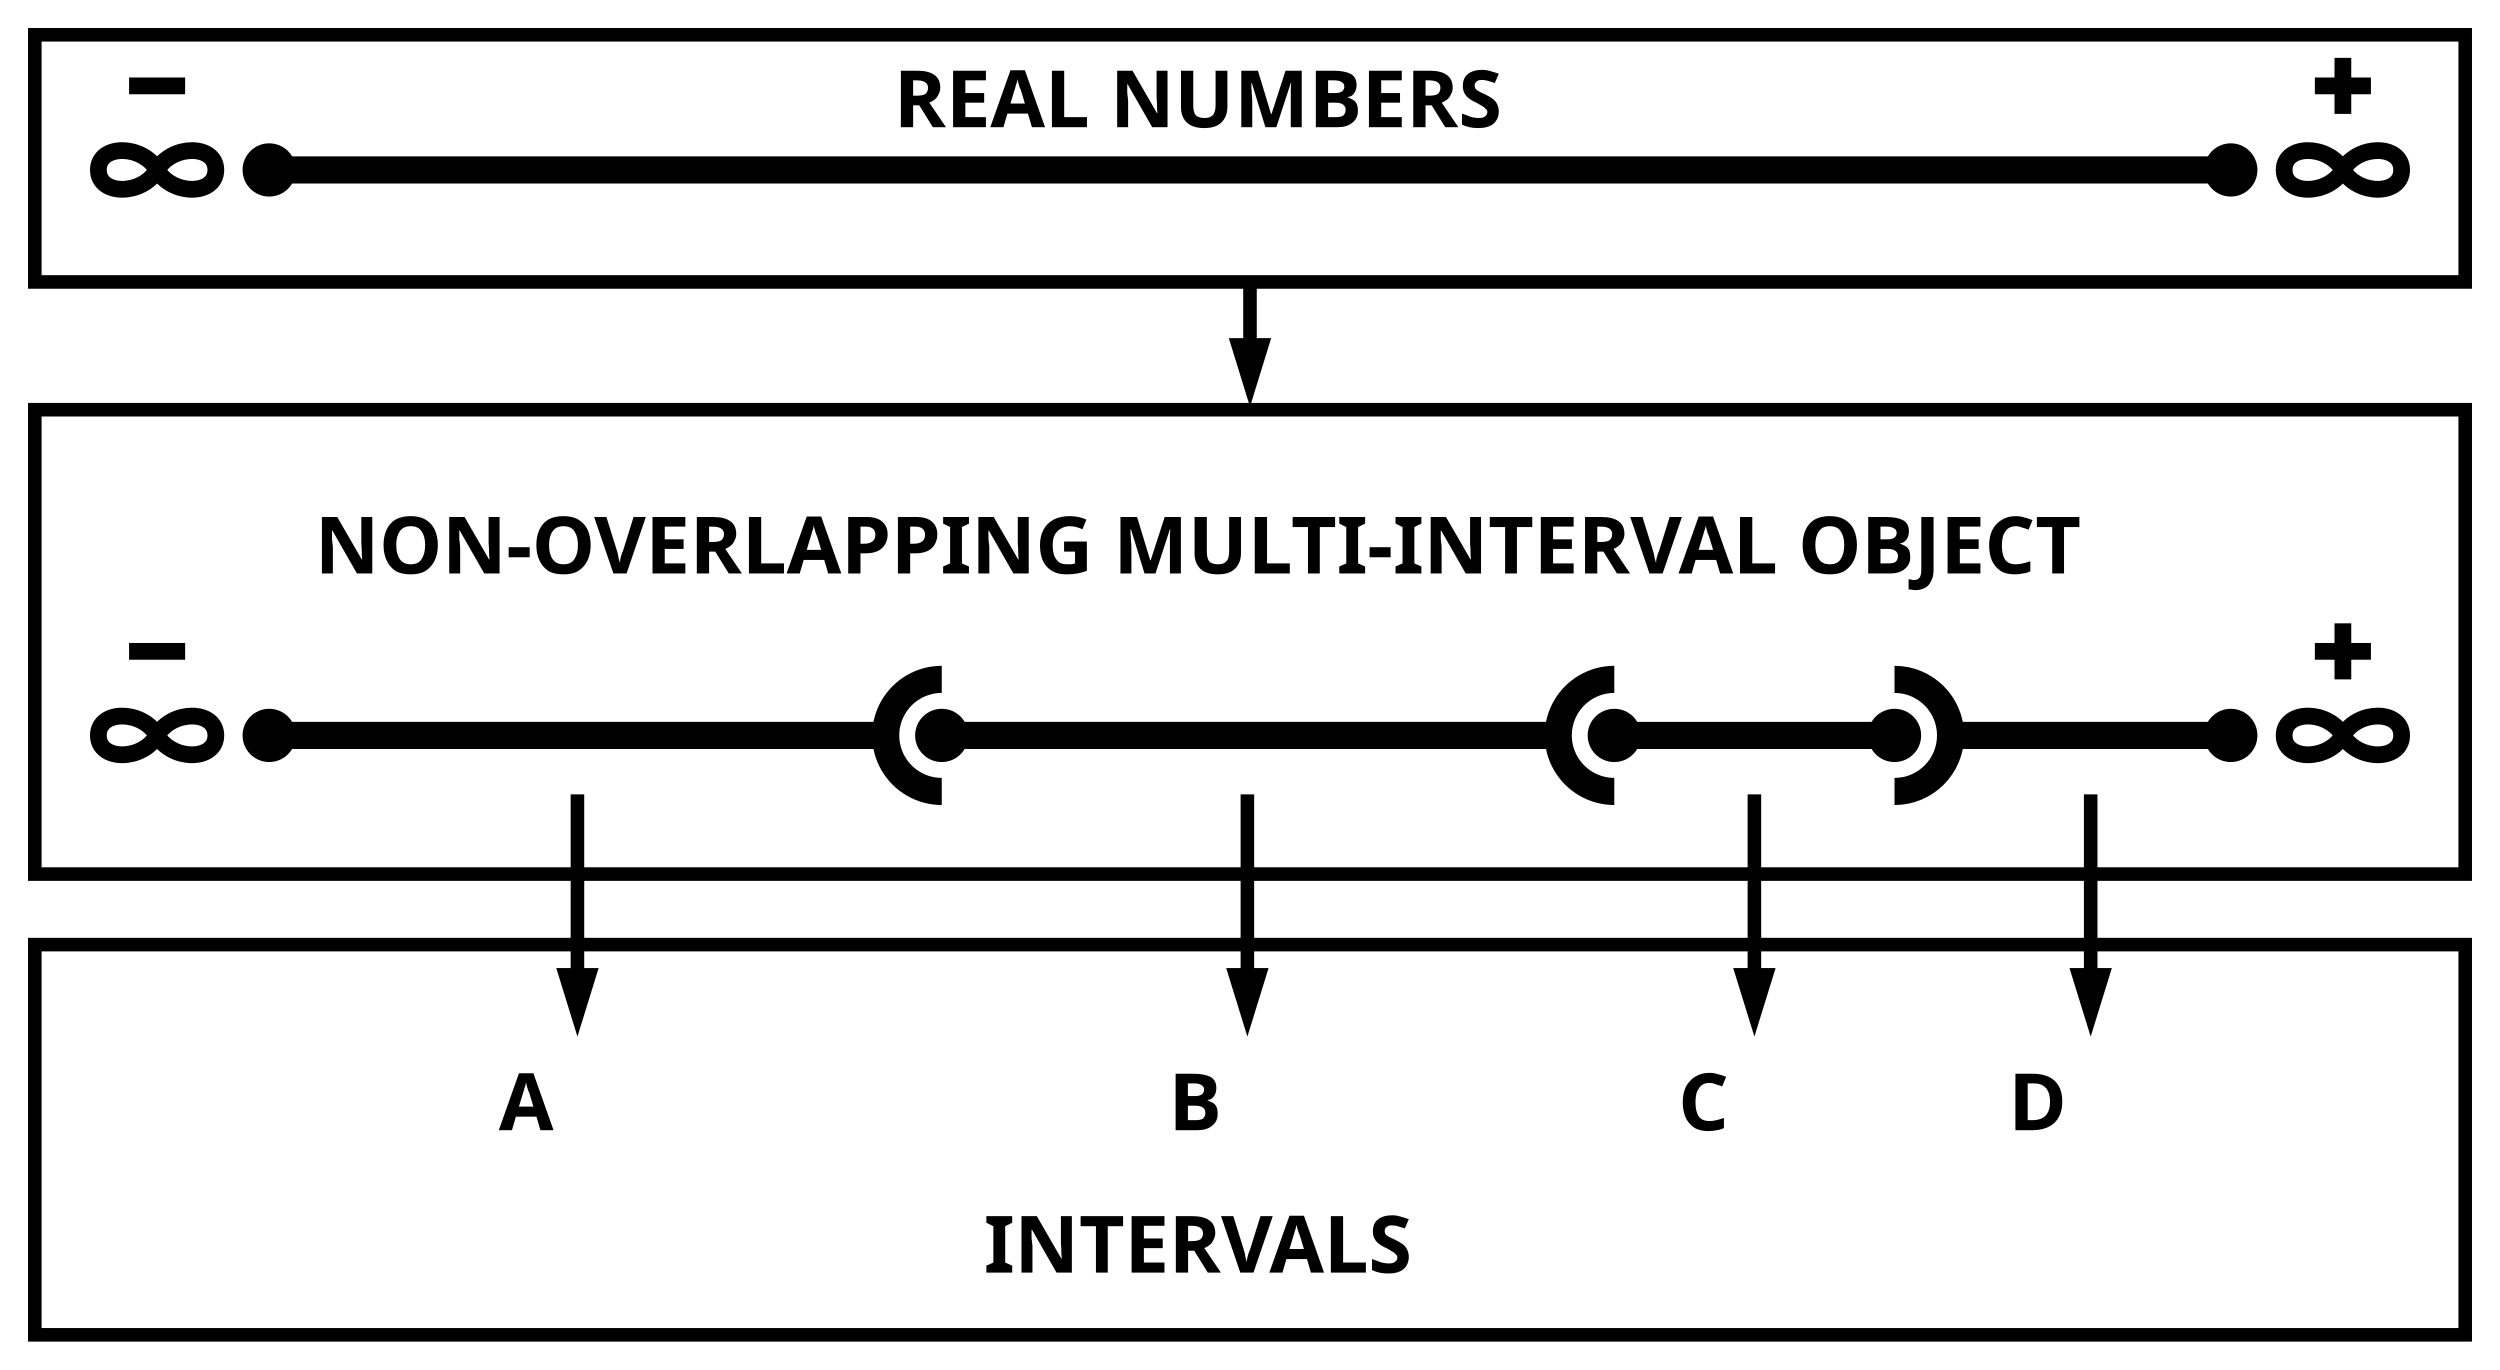
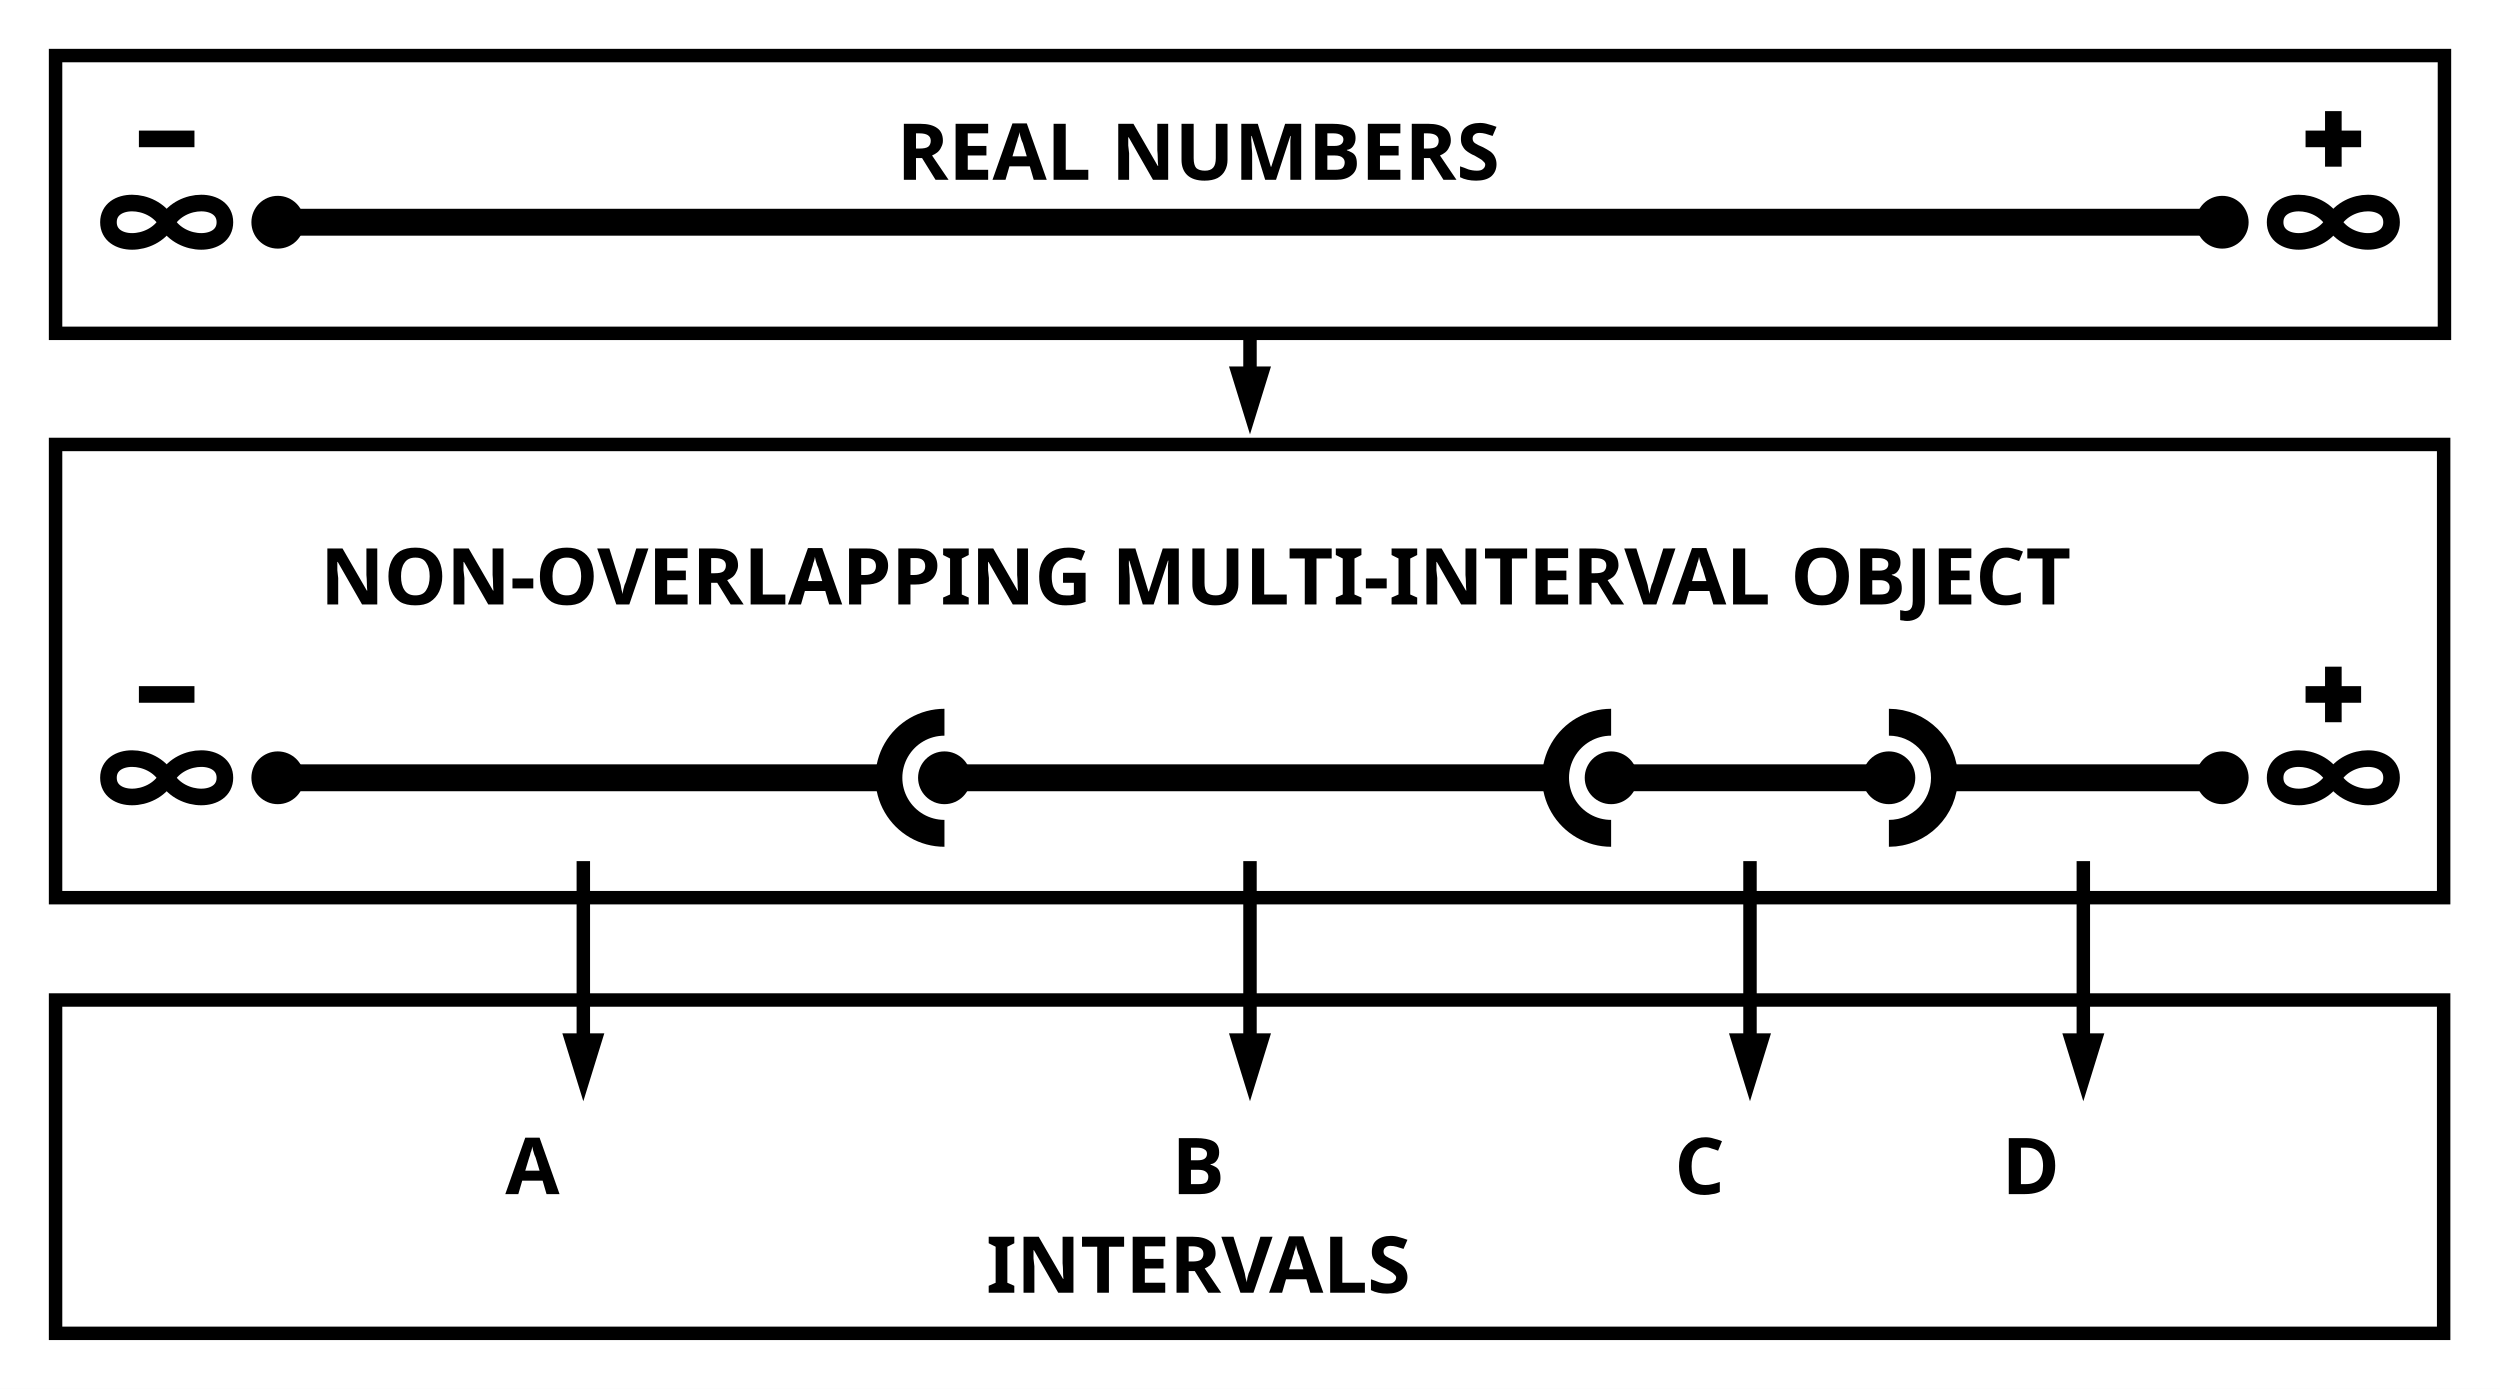
- <svg xmlns="http://www.w3.org/2000/svg" width="89.213mm" height="48.875mm" viewBox="0 0 89.213 48.875" version="1.1" id="svg969">
+ <svg xmlns="http://www.w3.org/2000/svg" width="90mm" height="50mm" viewBox="0 0 90 50" version="1.1" id="svg969">
  <defs id="defs963" />
-   <g id="layer1" transform="translate(-0.7506659,-261.6874)">
-     <rect style="opacity:1;vector-effect:none;fill:#ffffff;fill-opacity:1;stroke:#b7b7b7;stroke-width:0.484;stroke-linecap:butt;stroke-linejoin:miter;stroke-miterlimit:4;stroke-dasharray:none;stroke-dashoffset:0;stroke-opacity:1" id="rect1665" width="122.653" height="74.272" x="-13.896" y="249.425" />
-     <path style="opacity:1;vector-effect:none;fill:none;fill-opacity:1;stroke:#000000;stroke-width:0.968;stroke-linecap:butt;stroke-linejoin:miter;stroke-miterlimit:4;stroke-dasharray:none;stroke-dashoffset:0;stroke-opacity:1" d="M 34.357,287.931 H 56.357" id="path913" />
-     <path style="opacity:1;vector-effect:none;fill:none;fill-opacity:1;stroke:#000000;stroke-width:0.968;stroke-linecap:butt;stroke-linejoin:miter;stroke-miterlimit:4;stroke-dasharray:none;stroke-dashoffset:0;stroke-opacity:1" d="M 10.357,287.931 H 32.357" id="path817" />
-     <circle style="fill:#000000;fill-opacity:1;stroke:none;stroke-width:0.6;stroke-miterlimit:4;stroke-dasharray:none;stroke-opacity:1" id="path828" cx="34.357" cy="287.931" r="0.95" />
-     <path style="opacity:1;vector-effect:none;fill:none;fill-opacity:1;stroke:#000000;stroke-width:0.968;stroke-linecap:butt;stroke-linejoin:miter;stroke-miterlimit:4;stroke-dasharray:none;stroke-dashoffset:0;stroke-opacity:1" id="path824-9" d="m 34.357,289.931 a 2,2 0 0 1 -1.732,-1 2,2 0 0 1 0,-2 2,2 0 0 1 1.732,-1" />
-     <path style="opacity:1;vector-effect:none;fill:none;fill-opacity:1;stroke:#000000;stroke-width:0.968;stroke-linecap:butt;stroke-linejoin:miter;stroke-miterlimit:4;stroke-dasharray:none;stroke-dashoffset:0;stroke-opacity:1" d="m 70.357,287.931 h 10" id="path817-9" />
-     <path style="fill:none;stroke:#000000;stroke-width:0.598;stroke-linecap:butt;stroke-linejoin:miter;stroke-miterlimit:4;stroke-dasharray:none;stroke-opacity:1" d="m 6.357,287.931 c -0.524,-0.921 -2.096,-0.921 -2.096,0 0,0.921 1.572,0.921 2.096,0 0.524,-0.921 2.096,-0.921 2.096,0 0,0.921 -1.572,0.921 -2.096,0 z" id="path1001" />
-     <circle style="fill:#000000;fill-opacity:1;stroke:none;stroke-width:0.6;stroke-miterlimit:4;stroke-dasharray:none;stroke-opacity:1" id="path828-9" cx="10.357" cy="287.931" r="0.95" />
-     <circle style="fill:#000000;fill-opacity:1;stroke:none;stroke-width:0.6;stroke-miterlimit:4;stroke-dasharray:none;stroke-opacity:1" id="path828-1" cx="80.357" cy="287.931" r="0.95" />
-     <path style="fill:none;stroke:#000000;stroke-width:0.598;stroke-linecap:butt;stroke-linejoin:miter;stroke-miterlimit:4;stroke-dasharray:none;stroke-opacity:1" d="m 84.357,287.931 c -0.524,-0.921 -2.096,-0.921 -2.096,0 0,0.921 1.572,0.921 2.096,0 0.524,-0.921 2.096,-0.921 2.096,0 0,0.921 -1.572,0.921 -2.096,0 z" id="path1001-4" />
-     <circle style="fill:#000000;fill-opacity:1;stroke:none;stroke-width:0.6;stroke-miterlimit:4;stroke-dasharray:none;stroke-opacity:1" id="path828-8-4" cx="68.357" cy="287.931" r="0.95" />
-     <path style="opacity:1;vector-effect:none;fill:none;fill-opacity:1;stroke:#000000;stroke-width:0.968;stroke-linecap:butt;stroke-linejoin:miter;stroke-miterlimit:4;stroke-dasharray:none;stroke-dashoffset:0;stroke-opacity:1" id="path824-96-9" d="m 68.357,285.931 a 2,2 0 0 1 2,2 2,2 0 0 1 -2,2" />
-     <path style="opacity:1;vector-effect:none;fill:none;fill-opacity:1;stroke:#000000;stroke-width:0.968;stroke-linecap:butt;stroke-linejoin:miter;stroke-miterlimit:4;stroke-dasharray:none;stroke-dashoffset:0;stroke-opacity:1" d="m 58.357,287.931 c 0,0 10,0 10,0" id="path1069" />
-     <circle style="fill:#000000;fill-opacity:1;stroke:none;stroke-width:0.6;stroke-miterlimit:4;stroke-dasharray:none;stroke-opacity:1" id="path828-5" cx="58.357" cy="287.931" r="0.95" />
-     <path style="opacity:1;vector-effect:none;fill:none;fill-opacity:1;stroke:#000000;stroke-width:0.968;stroke-linecap:butt;stroke-linejoin:miter;stroke-miterlimit:4;stroke-dasharray:none;stroke-dashoffset:0;stroke-opacity:1" id="path824-9-0" d="m 58.357,289.931 a 2,2 0 0 1 -1.732,-1 2,2 0 0 1 0,-2 2,2 0 0 1 1.732,-1" />
-     <path style="opacity:1;vector-effect:none;fill:none;fill-opacity:1;stroke:#000000;stroke-width:0.598;stroke-linecap:butt;stroke-linejoin:miter;stroke-miterlimit:4;stroke-dasharray:none;stroke-dashoffset:0;stroke-opacity:1" d="m 84.357,285.931 v -2" id="path909" />
-     <path style="opacity:1;vector-effect:none;fill:none;fill-opacity:1;stroke:#000000;stroke-width:0.598;stroke-linecap:butt;stroke-linejoin:miter;stroke-miterlimit:4;stroke-dasharray:none;stroke-dashoffset:0;stroke-opacity:1" d="m 83.357,284.931 h 2" id="path911" />
-     <path style="opacity:1;vector-effect:none;fill:none;fill-opacity:1;stroke:#000000;stroke-width:0.598;stroke-linecap:butt;stroke-linejoin:miter;stroke-miterlimit:4;stroke-dasharray:none;stroke-dashoffset:0;stroke-opacity:1" d="m 5.357,284.931 h 2" id="path911-1" />
-     <text xml:space="preserve" style="font-style:normal;font-variant:normal;font-weight:bold;font-stretch:normal;font-size:2.822px;line-height:1.25;font-family:Merriweather;-inkscape-font-specification:'Merriweather Bold';text-align:center;letter-spacing:0px;word-spacing:0px;text-anchor:middle;fill:#000000;fill-opacity:1;stroke:none;stroke-width:0.265" x="21.356" y="302.021" id="text1554">
-       <tspan x="21.356" y="302.021" style="font-style:normal;font-variant:normal;font-weight:bold;font-stretch:normal;font-family:sans-serif;-inkscape-font-specification:'sans-serif Bold';stroke-width:0.265" id="tspan1556">A</tspan>
+   <g id="layer2" transform="translate(1.7692729e-8,1.124792)">
+     <rect style="opacity:1;vector-effect:none;fill:#ffffff;fill-opacity:1;stroke:none;stroke-width:0.484;stroke-linecap:butt;stroke-linejoin:miter;stroke-miterlimit:4;stroke-dasharray:none;stroke-dashoffset:0;stroke-opacity:1" id="rect1665" width="90" height="50" x="-1.7692729e-08" y="-1.125" />
+   </g>
+   <g id="layer1" transform="translate(-0.7506658,-260.5627)" style="display:inline">
+     <path style="opacity:1;vector-effect:none;fill:none;fill-opacity:1;stroke:#000000;stroke-width:0.968;stroke-linecap:butt;stroke-linejoin:miter;stroke-miterlimit:4;stroke-dasharray:none;stroke-dashoffset:0;stroke-opacity:1" d="M 34.751,288.563 H 56.751" id="path913" />
+     <path style="opacity:1;vector-effect:none;fill:none;fill-opacity:1;stroke:#000000;stroke-width:0.968;stroke-linecap:butt;stroke-linejoin:miter;stroke-miterlimit:4;stroke-dasharray:none;stroke-dashoffset:0;stroke-opacity:1" d="M 10.751,288.563 H 32.751" id="path817" />
+     <circle style="fill:#000000;fill-opacity:1;stroke:none;stroke-width:0.6;stroke-miterlimit:4;stroke-dasharray:none;stroke-opacity:1" id="path828" cx="34.751" cy="288.563" r="0.95" />
+     <path style="opacity:1;vector-effect:none;fill:none;fill-opacity:1;stroke:#000000;stroke-width:0.968;stroke-linecap:butt;stroke-linejoin:miter;stroke-miterlimit:4;stroke-dasharray:none;stroke-dashoffset:0;stroke-opacity:1" id="path824-9" d="m 34.751,290.563 a 2,2 0 0 1 -1.732,-1 2,2 0 0 1 0,-2 2,2 0 0 1 1.732,-1" />
+     <path style="opacity:1;vector-effect:none;fill:none;fill-opacity:1;stroke:#000000;stroke-width:0.968;stroke-linecap:butt;stroke-linejoin:miter;stroke-miterlimit:4;stroke-dasharray:none;stroke-dashoffset:0;stroke-opacity:1" d="m 70.751,288.563 h 10" id="path817-9" />
+     <path style="fill:none;stroke:#000000;stroke-width:0.598;stroke-linecap:butt;stroke-linejoin:miter;stroke-miterlimit:4;stroke-dasharray:none;stroke-opacity:1" d="m 6.751,288.563 c -0.524,-0.921 -2.096,-0.921 -2.096,0 0,0.921 1.572,0.921 2.096,0 0.524,-0.921 2.096,-0.921 2.096,0 0,0.921 -1.572,0.921 -2.096,0 z" id="path1001" />
+     <circle style="fill:#000000;fill-opacity:1;stroke:none;stroke-width:0.6;stroke-miterlimit:4;stroke-dasharray:none;stroke-opacity:1" id="path828-9" cx="10.751" cy="288.563" r="0.95" />
+     <circle style="fill:#000000;fill-opacity:1;stroke:none;stroke-width:0.6;stroke-miterlimit:4;stroke-dasharray:none;stroke-opacity:1" id="path828-1" cx="80.751" cy="288.563" r="0.95" />
+     <path style="fill:none;stroke:#000000;stroke-width:0.598;stroke-linecap:butt;stroke-linejoin:miter;stroke-miterlimit:4;stroke-dasharray:none;stroke-opacity:1" d="m 84.751,288.563 c -0.524,-0.921 -2.096,-0.921 -2.096,0 0,0.921 1.572,0.921 2.096,0 0.524,-0.921 2.096,-0.921 2.096,0 0,0.921 -1.572,0.921 -2.096,0 z" id="path1001-4" />
+     <circle style="fill:#000000;fill-opacity:1;stroke:none;stroke-width:0.6;stroke-miterlimit:4;stroke-dasharray:none;stroke-opacity:1" id="path828-8-4" cx="68.751" cy="288.563" r="0.95" />
+     <path style="opacity:1;vector-effect:none;fill:none;fill-opacity:1;stroke:#000000;stroke-width:0.968;stroke-linecap:butt;stroke-linejoin:miter;stroke-miterlimit:4;stroke-dasharray:none;stroke-dashoffset:0;stroke-opacity:1" id="path824-96-9" d="m 68.751,286.563 a 2,2 0 0 1 2,2 2,2 0 0 1 -2,2" />
+     <path style="opacity:1;vector-effect:none;fill:none;fill-opacity:1;stroke:#000000;stroke-width:0.968;stroke-linecap:butt;stroke-linejoin:miter;stroke-miterlimit:4;stroke-dasharray:none;stroke-dashoffset:0;stroke-opacity:1" d="m 58.751,288.563 c 0,0 10,0 10,0" id="path1069" />
+     <circle style="fill:#000000;fill-opacity:1;stroke:none;stroke-width:0.6;stroke-miterlimit:4;stroke-dasharray:none;stroke-opacity:1" id="path828-5" cx="58.751" cy="288.563" r="0.95" />
+     <path style="opacity:1;vector-effect:none;fill:none;fill-opacity:1;stroke:#000000;stroke-width:0.968;stroke-linecap:butt;stroke-linejoin:miter;stroke-miterlimit:4;stroke-dasharray:none;stroke-dashoffset:0;stroke-opacity:1" id="path824-9-0" d="m 58.751,290.563 a 2,2 0 0 1 -1.732,-1 2,2 0 0 1 0,-2 2,2 0 0 1 1.732,-1" />
+     <path style="opacity:1;vector-effect:none;fill:none;fill-opacity:1;stroke:#000000;stroke-width:0.598;stroke-linecap:butt;stroke-linejoin:miter;stroke-miterlimit:4;stroke-dasharray:none;stroke-dashoffset:0;stroke-opacity:1" d="m 84.751,286.563 v -2" id="path909" />
+     <path style="opacity:1;vector-effect:none;fill:none;fill-opacity:1;stroke:#000000;stroke-width:0.598;stroke-linecap:butt;stroke-linejoin:miter;stroke-miterlimit:4;stroke-dasharray:none;stroke-dashoffset:0;stroke-opacity:1" d="m 83.751,285.563 h 2" id="path911" />
+     <path style="opacity:1;vector-effect:none;fill:none;fill-opacity:1;stroke:#000000;stroke-width:0.598;stroke-linecap:butt;stroke-linejoin:miter;stroke-miterlimit:4;stroke-dasharray:none;stroke-dashoffset:0;stroke-opacity:1" d="m 5.751,285.563 h 2" id="path911-1" />
+     <text xml:space="preserve" style="font-style:normal;font-variant:normal;font-weight:bold;font-stretch:normal;font-size:2.822px;line-height:1.25;font-family:Merriweather;-inkscape-font-specification:'Merriweather Bold';text-align:center;letter-spacing:0px;word-spacing:0px;text-anchor:middle;fill:#000000;fill-opacity:1;stroke:none;stroke-width:0.265" x="21.75" y="303.55" id="text1554">
+       <tspan x="21.75" y="303.55" style="font-style:normal;font-variant:normal;font-weight:bold;font-stretch:normal;font-family:sans-serif;-inkscape-font-specification:'sans-serif Bold';stroke-width:0.265" id="tspan1556">A</tspan>
    </text>
-     <text xml:space="preserve" style="font-style:normal;font-variant:normal;font-weight:bold;font-stretch:normal;font-size:2.822px;line-height:1.25;font-family:Merriweather;-inkscape-font-specification:'Merriweather Bold';text-align:center;letter-spacing:0px;word-spacing:0px;text-anchor:middle;fill:#000000;fill-opacity:1;stroke:none;stroke-width:0.265" x="45.233" y="302.021" id="text1554-4">
-       <tspan x="45.233" y="302.021" style="font-style:normal;font-variant:normal;font-weight:bold;font-stretch:normal;font-family:sans-serif;-inkscape-font-specification:'sans-serif Bold';stroke-width:0.265" id="tspan1556-1">B</tspan>
+     <text xml:space="preserve" style="font-style:normal;font-variant:normal;font-weight:bold;font-stretch:normal;font-size:2.822px;line-height:1.25;font-family:Merriweather;-inkscape-font-specification:'Merriweather Bold';text-align:center;letter-spacing:0px;word-spacing:0px;text-anchor:middle;fill:#000000;fill-opacity:1;stroke:none;stroke-width:0.265" x="45.72" y="303.55" id="text1554-4">
+       <tspan x="45.72" y="303.55" style="font-style:normal;font-variant:normal;font-weight:bold;font-stretch:normal;font-family:sans-serif;-inkscape-font-specification:'sans-serif Bold';stroke-width:0.265" id="tspan1556-1">B</tspan>
    </text>
-     <text xml:space="preserve" style="font-style:normal;font-variant:normal;font-weight:bold;font-stretch:normal;font-size:2.822px;line-height:1.25;font-family:Merriweather;-inkscape-font-specification:'Merriweather Bold';text-align:center;letter-spacing:0px;word-spacing:0px;text-anchor:middle;fill:#000000;fill-opacity:1;stroke:none;stroke-width:0.265" x="63.378" y="302.021" id="text1554-9">
-       <tspan x="63.378" y="302.021" style="font-style:normal;font-variant:normal;font-weight:bold;font-stretch:normal;font-family:sans-serif;-inkscape-font-specification:'sans-serif Bold';stroke-width:0.265" id="tspan1556-6">C</tspan>
+     <text xml:space="preserve" style="font-style:normal;font-variant:normal;font-weight:bold;font-stretch:normal;font-size:2.822px;line-height:1.25;font-family:Merriweather;-inkscape-font-specification:'Merriweather Bold';text-align:center;letter-spacing:0px;word-spacing:0px;text-anchor:middle;fill:#000000;fill-opacity:1;stroke:none;stroke-width:0.265" x="63.771" y="303.55" id="text1554-9">
+       <tspan x="63.771" y="303.55" style="font-style:normal;font-variant:normal;font-weight:bold;font-stretch:normal;font-family:sans-serif;-inkscape-font-specification:'sans-serif Bold';stroke-width:0.265" id="tspan1556-6">C</tspan>
    </text>
-     <text xml:space="preserve" style="font-style:normal;font-variant:normal;font-weight:bold;font-stretch:normal;font-size:2.822px;line-height:1.25;font-family:Merriweather;-inkscape-font-specification:'Merriweather Bold';text-align:center;letter-spacing:0px;word-spacing:0px;text-anchor:middle;fill:#000000;fill-opacity:1;stroke:none;stroke-width:0.265" x="75.301" y="302.021" id="text1554-5">
-       <tspan x="75.301" y="302.021" style="font-style:normal;font-variant:normal;font-weight:bold;font-stretch:normal;font-family:sans-serif;-inkscape-font-specification:'sans-serif Bold';stroke-width:0.265" id="tspan1556-12">D</tspan>
+     <text xml:space="preserve" style="font-style:normal;font-variant:normal;font-weight:bold;font-stretch:normal;font-size:2.822px;line-height:1.25;font-family:Merriweather;-inkscape-font-specification:'Merriweather Bold';text-align:center;letter-spacing:0px;word-spacing:0px;text-anchor:middle;fill:#000000;fill-opacity:1;stroke:none;stroke-width:0.265" x="75.695" y="303.55" id="text1554-5">
+       <tspan x="75.695" y="303.55" style="font-style:normal;font-variant:normal;font-weight:bold;font-stretch:normal;font-family:sans-serif;-inkscape-font-specification:'sans-serif Bold';stroke-width:0.265" id="tspan1556-12">D</tspan>
    </text>
-     <g id="g1746" transform="translate(1.28985,6.803571)">
+     <g id="g1746" transform="translate(1.683372,8.331946)">
      <path id="path1605" d="m 20.067,283.231 v 7.134" style="opacity:1;vector-effect:none;fill:none;fill-opacity:1;stroke:#000000;stroke-width:0.484;stroke-linecap:butt;stroke-linejoin:miter;stroke-miterlimit:4;stroke-dasharray:none;stroke-dashoffset:0;stroke-opacity:1" />
      <path id="path1611" d="m 20.823,289.43 -0.756,2.446 -0.756,-2.446 z" style="fill:#000000;stroke:none;stroke-width:0.265px;stroke-linecap:butt;stroke-linejoin:miter;stroke-opacity:1" />
    </g>
-     <path style="opacity:1;vector-effect:none;fill:none;fill-opacity:1;stroke:#000000;stroke-width:0.968;stroke-linecap:butt;stroke-linejoin:miter;stroke-miterlimit:4;stroke-dasharray:none;stroke-dashoffset:0;stroke-opacity:1" d="m 10.357,267.752 70,10e-6" id="path817-3" />
-     <path style="fill:none;stroke:#000000;stroke-width:0.598;stroke-linecap:butt;stroke-linejoin:miter;stroke-miterlimit:4;stroke-dasharray:none;stroke-opacity:1" d="m 6.357,267.752 c -0.524,-0.921 -2.096,-0.921 -2.096,0 0,0.921 1.572,0.921 2.096,0 0.524,-0.921 2.096,-0.921 2.096,0 0,0.921 -1.572,0.921 -2.096,0 z" id="path1001-8" />
-     <circle style="fill:#000000;fill-opacity:1;stroke:none;stroke-width:0.6;stroke-miterlimit:4;stroke-dasharray:none;stroke-opacity:1" id="path828-9-0" cx="10.357" cy="267.752" r="0.95" />
-     <circle style="fill:#000000;fill-opacity:1;stroke:none;stroke-width:0.6;stroke-miterlimit:4;stroke-dasharray:none;stroke-opacity:1" id="path828-1-9" cx="80.357" cy="267.752" r="0.95" />
-     <path style="fill:none;stroke:#000000;stroke-width:0.598;stroke-linecap:butt;stroke-linejoin:miter;stroke-miterlimit:4;stroke-dasharray:none;stroke-opacity:1" d="m 84.357,267.752 c -0.524,-0.921 -2.096,-0.921 -2.096,0 0,0.921 1.572,0.921 2.096,0 0.524,-0.921 2.096,-0.921 2.096,0 0,0.921 -1.572,0.921 -2.096,0 z" id="path1001-4-0" />
-     <path style="opacity:1;vector-effect:none;fill:none;fill-opacity:1;stroke:#000000;stroke-width:0.598;stroke-linecap:butt;stroke-linejoin:miter;stroke-miterlimit:4;stroke-dasharray:none;stroke-dashoffset:0;stroke-opacity:1" d="m 84.357,265.752 v -2" id="path909-6" />
-     <path style="opacity:1;vector-effect:none;fill:none;fill-opacity:1;stroke:#000000;stroke-width:0.598;stroke-linecap:butt;stroke-linejoin:miter;stroke-miterlimit:4;stroke-dasharray:none;stroke-dashoffset:0;stroke-opacity:1" d="m 83.357,264.752 h 2" id="path911-13" />
-     <path style="opacity:1;vector-effect:none;fill:none;fill-opacity:1;stroke:#000000;stroke-width:0.598;stroke-linecap:butt;stroke-linejoin:miter;stroke-miterlimit:4;stroke-dasharray:none;stroke-dashoffset:0;stroke-opacity:1" d="M 5.357,264.752 H 7.357" id="path911-1-4" />
-     <text xml:space="preserve" style="font-style:normal;font-variant:normal;font-weight:bold;font-stretch:normal;font-size:2.822px;line-height:1.25;font-family:sans-serif;-inkscape-font-specification:'sans-serif Bold';text-align:center;letter-spacing:0px;word-spacing:0px;text-anchor:middle;fill:#000000;fill-opacity:1;stroke:none;stroke-width:0.265" x="45.332" y="266.228" id="text1742">
-       <tspan id="tspan1740" x="45.332" y="266.228" style="font-style:normal;font-variant:normal;font-weight:bold;font-stretch:normal;font-family:sans-serif;-inkscape-font-specification:'sans-serif Bold';stroke-width:0.265">REAL NUMBERS</tspan>
+     <path style="opacity:1;vector-effect:none;fill:none;fill-opacity:1;stroke:#000000;stroke-width:0.968;stroke-linecap:butt;stroke-linejoin:miter;stroke-miterlimit:4;stroke-dasharray:none;stroke-dashoffset:0;stroke-opacity:1" d="m 10.751,268.563 70,1e-5" id="path817-3" />
+     <path style="fill:none;stroke:#000000;stroke-width:0.598;stroke-linecap:butt;stroke-linejoin:miter;stroke-miterlimit:4;stroke-dasharray:none;stroke-opacity:1" d="m 6.751,268.563 c -0.524,-0.921 -2.096,-0.921 -2.096,0 0,0.921 1.572,0.921 2.096,0 0.524,-0.921 2.096,-0.921 2.096,0 0,0.921 -1.572,0.921 -2.096,0 z" id="path1001-8" />
+     <circle style="fill:#000000;fill-opacity:1;stroke:none;stroke-width:0.6;stroke-miterlimit:4;stroke-dasharray:none;stroke-opacity:1" id="path828-9-0" cx="10.751" cy="268.563" r="0.95" />
+     <circle style="fill:#000000;fill-opacity:1;stroke:none;stroke-width:0.6;stroke-miterlimit:4;stroke-dasharray:none;stroke-opacity:1" id="path828-1-9" cx="80.751" cy="268.563" r="0.95" />
+     <path style="fill:none;stroke:#000000;stroke-width:0.598;stroke-linecap:butt;stroke-linejoin:miter;stroke-miterlimit:4;stroke-dasharray:none;stroke-opacity:1" d="m 84.751,268.563 c -0.524,-0.921 -2.096,-0.921 -2.096,0 0,0.921 1.572,0.921 2.096,0 0.524,-0.921 2.096,-0.921 2.096,0 0,0.921 -1.572,0.921 -2.096,0 z" id="path1001-4-0" />
+     <path style="opacity:1;vector-effect:none;fill:none;fill-opacity:1;stroke:#000000;stroke-width:0.598;stroke-linecap:butt;stroke-linejoin:miter;stroke-miterlimit:4;stroke-dasharray:none;stroke-dashoffset:0;stroke-opacity:1" d="m 84.751,266.563 v -2" id="path909-6" />
+     <path style="opacity:1;vector-effect:none;fill:none;fill-opacity:1;stroke:#000000;stroke-width:0.598;stroke-linecap:butt;stroke-linejoin:miter;stroke-miterlimit:4;stroke-dasharray:none;stroke-dashoffset:0;stroke-opacity:1" d="m 83.751,265.563 h 2" id="path911-13" />
+     <path style="opacity:1;vector-effect:none;fill:none;fill-opacity:1;stroke:#000000;stroke-width:0.598;stroke-linecap:butt;stroke-linejoin:miter;stroke-miterlimit:4;stroke-dasharray:none;stroke-dashoffset:0;stroke-opacity:1" d="M 5.751,265.563 H 7.751" id="path911-1-4" />
+     <text xml:space="preserve" style="font-style:normal;font-variant:normal;font-weight:bold;font-stretch:normal;font-size:2.822px;line-height:1.25;font-family:sans-serif;-inkscape-font-specification:'sans-serif Bold';text-align:center;letter-spacing:0px;word-spacing:0px;text-anchor:middle;fill:#000000;fill-opacity:1;stroke:none;stroke-width:0.265" x="45.725" y="267.038" id="text1742">
+       <tspan id="tspan1740" x="45.725" y="267.038" style="font-style:normal;font-variant:normal;font-weight:bold;font-stretch:normal;font-family:sans-serif;-inkscape-font-specification:'sans-serif Bold';stroke-width:0.265">REAL NUMBERS</tspan>
    </text>
-     <g id="g1746-8" transform="translate(25.19684,6.803571)">
+     <g id="g1746-8" transform="translate(25.68337,8.331946)">
      <path id="path1605-6" d="m 20.067,283.231 v 7.134" style="opacity:1;vector-effect:none;fill:none;fill-opacity:1;stroke:#000000;stroke-width:0.484;stroke-linecap:butt;stroke-linejoin:miter;stroke-miterlimit:4;stroke-dasharray:none;stroke-dashoffset:0;stroke-opacity:1" />
      <path id="path1611-8" d="m 20.823,289.43 -0.756,2.446 -0.756,-2.446 z" style="fill:#000000;stroke:none;stroke-width:0.265px;stroke-linecap:butt;stroke-linejoin:miter;stroke-opacity:1" />
    </g>
-     <g id="g1746-9" transform="translate(43.28985,6.803571)">
+     <g id="g1746-9" transform="translate(43.68338,8.331946)">
      <path id="path1605-0" d="m 20.067,283.231 v 7.134" style="opacity:1;vector-effect:none;fill:none;fill-opacity:1;stroke:#000000;stroke-width:0.484;stroke-linecap:butt;stroke-linejoin:miter;stroke-miterlimit:4;stroke-dasharray:none;stroke-dashoffset:0;stroke-opacity:1" />
      <path id="path1611-4" d="m 20.823,289.43 -0.756,2.446 -0.756,-2.446 z" style="fill:#000000;stroke:none;stroke-width:0.265px;stroke-linecap:butt;stroke-linejoin:miter;stroke-opacity:1" />
    </g>
-     <g id="g1746-3" transform="translate(55.28985,6.803571)">
+     <g id="g1746-3" transform="translate(55.68337,8.331946)">
      <path id="path1605-4" d="m 20.067,283.231 v 7.134" style="opacity:1;vector-effect:none;fill:none;fill-opacity:1;stroke:#000000;stroke-width:0.484;stroke-linecap:butt;stroke-linejoin:miter;stroke-miterlimit:4;stroke-dasharray:none;stroke-dashoffset:0;stroke-opacity:1" />
      <path id="path1611-7" d="m 20.823,289.43 -0.756,2.446 -0.756,-2.446 z" style="fill:#000000;stroke:none;stroke-width:0.265px;stroke-linecap:butt;stroke-linejoin:miter;stroke-opacity:1" />
    </g>
-     <rect style="opacity:1;vector-effect:none;fill:none;fill-opacity:1;stroke:#000000;stroke-width:0.484;stroke-linecap:butt;stroke-linejoin:miter;stroke-miterlimit:4;stroke-dasharray:none;stroke-dashoffset:0;stroke-opacity:1" id="rect1789" width="86.729" height="8.82" x="1.993" y="262.929" />
-     <rect style="opacity:1;vector-effect:none;fill:none;fill-opacity:1;stroke:#000000;stroke-width:0.484;stroke-linecap:butt;stroke-linejoin:miter;stroke-miterlimit:4;stroke-dasharray:none;stroke-dashoffset:0;stroke-opacity:1" id="rect1789-4" width="86.729" height="16.571" x="1.993" y="276.308" />
-     <text xml:space="preserve" style="font-style:normal;font-variant:normal;font-weight:bold;font-stretch:normal;font-size:2.822px;line-height:1.25;font-family:sans-serif;-inkscape-font-specification:'sans-serif Bold';text-align:center;letter-spacing:0px;word-spacing:0px;text-anchor:middle;fill:#000000;fill-opacity:1;stroke:none;stroke-width:0.265" x="45.332" y="282.154" id="text1742-6">
-       <tspan id="tspan1740-7" x="45.332" y="282.154" style="font-style:normal;font-variant:normal;font-weight:bold;font-stretch:normal;font-family:sans-serif;-inkscape-font-specification:'sans-serif Bold';stroke-width:0.265">NON-OVERLAPPING MULTI-INTERVAL OBJECT</tspan>
+     <rect style="opacity:1;vector-effect:none;fill:none;fill-opacity:1;stroke:#000000;stroke-width:0.484;stroke-linecap:butt;stroke-linejoin:miter;stroke-miterlimit:4;stroke-dasharray:none;stroke-dashoffset:0;stroke-opacity:1" id="rect1789" width="86" height="10" x="2.751" y="262.563" />
+     <rect style="opacity:1;vector-effect:none;fill:none;fill-opacity:1;stroke:#000000;stroke-width:0.484;stroke-linecap:butt;stroke-linejoin:miter;stroke-miterlimit:4;stroke-dasharray:none;stroke-dashoffset:0;stroke-opacity:1" id="rect1789-4" width="85.971" height="16.316" x="2.751" y="276.563" />
+     <text xml:space="preserve" style="font-style:normal;font-variant:normal;font-weight:bold;font-stretch:normal;font-size:2.822px;line-height:1.25;font-family:sans-serif;-inkscape-font-specification:'sans-serif Bold';text-align:center;letter-spacing:0px;word-spacing:0px;text-anchor:middle;fill:#000000;fill-opacity:1;stroke:none;stroke-width:0.265" x="45.628" y="282.327" id="text1742-6">
+       <tspan id="tspan1740-7" x="45.628" y="282.327" style="font-style:normal;font-variant:normal;font-weight:bold;font-stretch:normal;font-family:sans-serif;-inkscape-font-specification:'sans-serif Bold';stroke-width:0.265">NON-OVERLAPPING MULTI-INTERVAL OBJECT</tspan>
    </text>
-     <g id="g1746-8-8" transform="translate(25.28985,-15.67535)">
-       <path id="path1605-6-2" d="m 20.067,287.388 v 2.976" style="opacity:1;vector-effect:none;fill:none;fill-opacity:1;stroke:#000000;stroke-width:0.484;stroke-linecap:butt;stroke-linejoin:miter;stroke-miterlimit:4;stroke-dasharray:none;stroke-dashoffset:0;stroke-opacity:1" />
+     <g id="g1746-8-8" transform="translate(25.68337,-15.67535)">
+       <path id="path1605-6-2" d="m 20.067,288.238 0,2.127" style="opacity:1;vector-effect:none;fill:none;fill-opacity:1;stroke:#000000;stroke-width:0.484;stroke-linecap:butt;stroke-linejoin:miter;stroke-miterlimit:4;stroke-dasharray:none;stroke-dashoffset:0;stroke-opacity:1" />
      <path id="path1611-8-8" d="m 20.823,289.43 -0.756,2.446 -0.756,-2.446 z" style="fill:#000000;stroke:none;stroke-width:0.265px;stroke-linecap:butt;stroke-linejoin:miter;stroke-opacity:1" />
    </g>
-     <rect style="opacity:1;vector-effect:none;fill:none;fill-opacity:1;stroke:#000000;stroke-width:0.484;stroke-linecap:butt;stroke-linejoin:miter;stroke-miterlimit:4;stroke-dasharray:none;stroke-dashoffset:0;stroke-opacity:1" id="rect1789-4-4" width="86.729" height="13.925" x="1.993" y="295.396" />
-     <text xml:space="preserve" style="font-style:normal;font-variant:normal;font-weight:bold;font-stretch:normal;font-size:2.822px;line-height:1.25;font-family:sans-serif;-inkscape-font-specification:'sans-serif Bold';text-align:center;letter-spacing:0px;word-spacing:0px;text-anchor:middle;fill:#000000;fill-opacity:1;stroke:none;stroke-width:0.265" x="45.332" y="307.101" id="text1742-6-3">
-       <tspan id="tspan1740-7-6" x="45.332" y="307.101" style="font-style:normal;font-variant:normal;font-weight:bold;font-stretch:normal;font-family:sans-serif;-inkscape-font-specification:'sans-serif Bold';stroke-width:0.265">INTERVALS</tspan>
+     <rect style="opacity:1;vector-effect:none;fill:none;fill-opacity:1;stroke:#000000;stroke-width:0.484;stroke-linecap:butt;stroke-linejoin:miter;stroke-miterlimit:4;stroke-dasharray:none;stroke-dashoffset:0;stroke-opacity:1" id="rect1789-4-4" width="85.971" height="12" x="2.751" y="296.563" />
+     <text xml:space="preserve" style="font-style:normal;font-variant:normal;font-weight:bold;font-stretch:normal;font-size:2.822px;line-height:1.25;font-family:sans-serif;-inkscape-font-specification:'sans-serif Bold';text-align:center;letter-spacing:0px;word-spacing:0px;text-anchor:middle;fill:#000000;fill-opacity:1;stroke:none;stroke-width:0.265" x="45.725" y="307.101" id="text1742-6-3">
+       <tspan id="tspan1740-7-6" x="45.725" y="307.101" style="font-style:normal;font-variant:normal;font-weight:bold;font-stretch:normal;font-family:sans-serif;-inkscape-font-specification:'sans-serif Bold';stroke-width:0.265">INTERVALS</tspan>
    </text>
  </g>
-   <g id="layer2" />
</svg>
